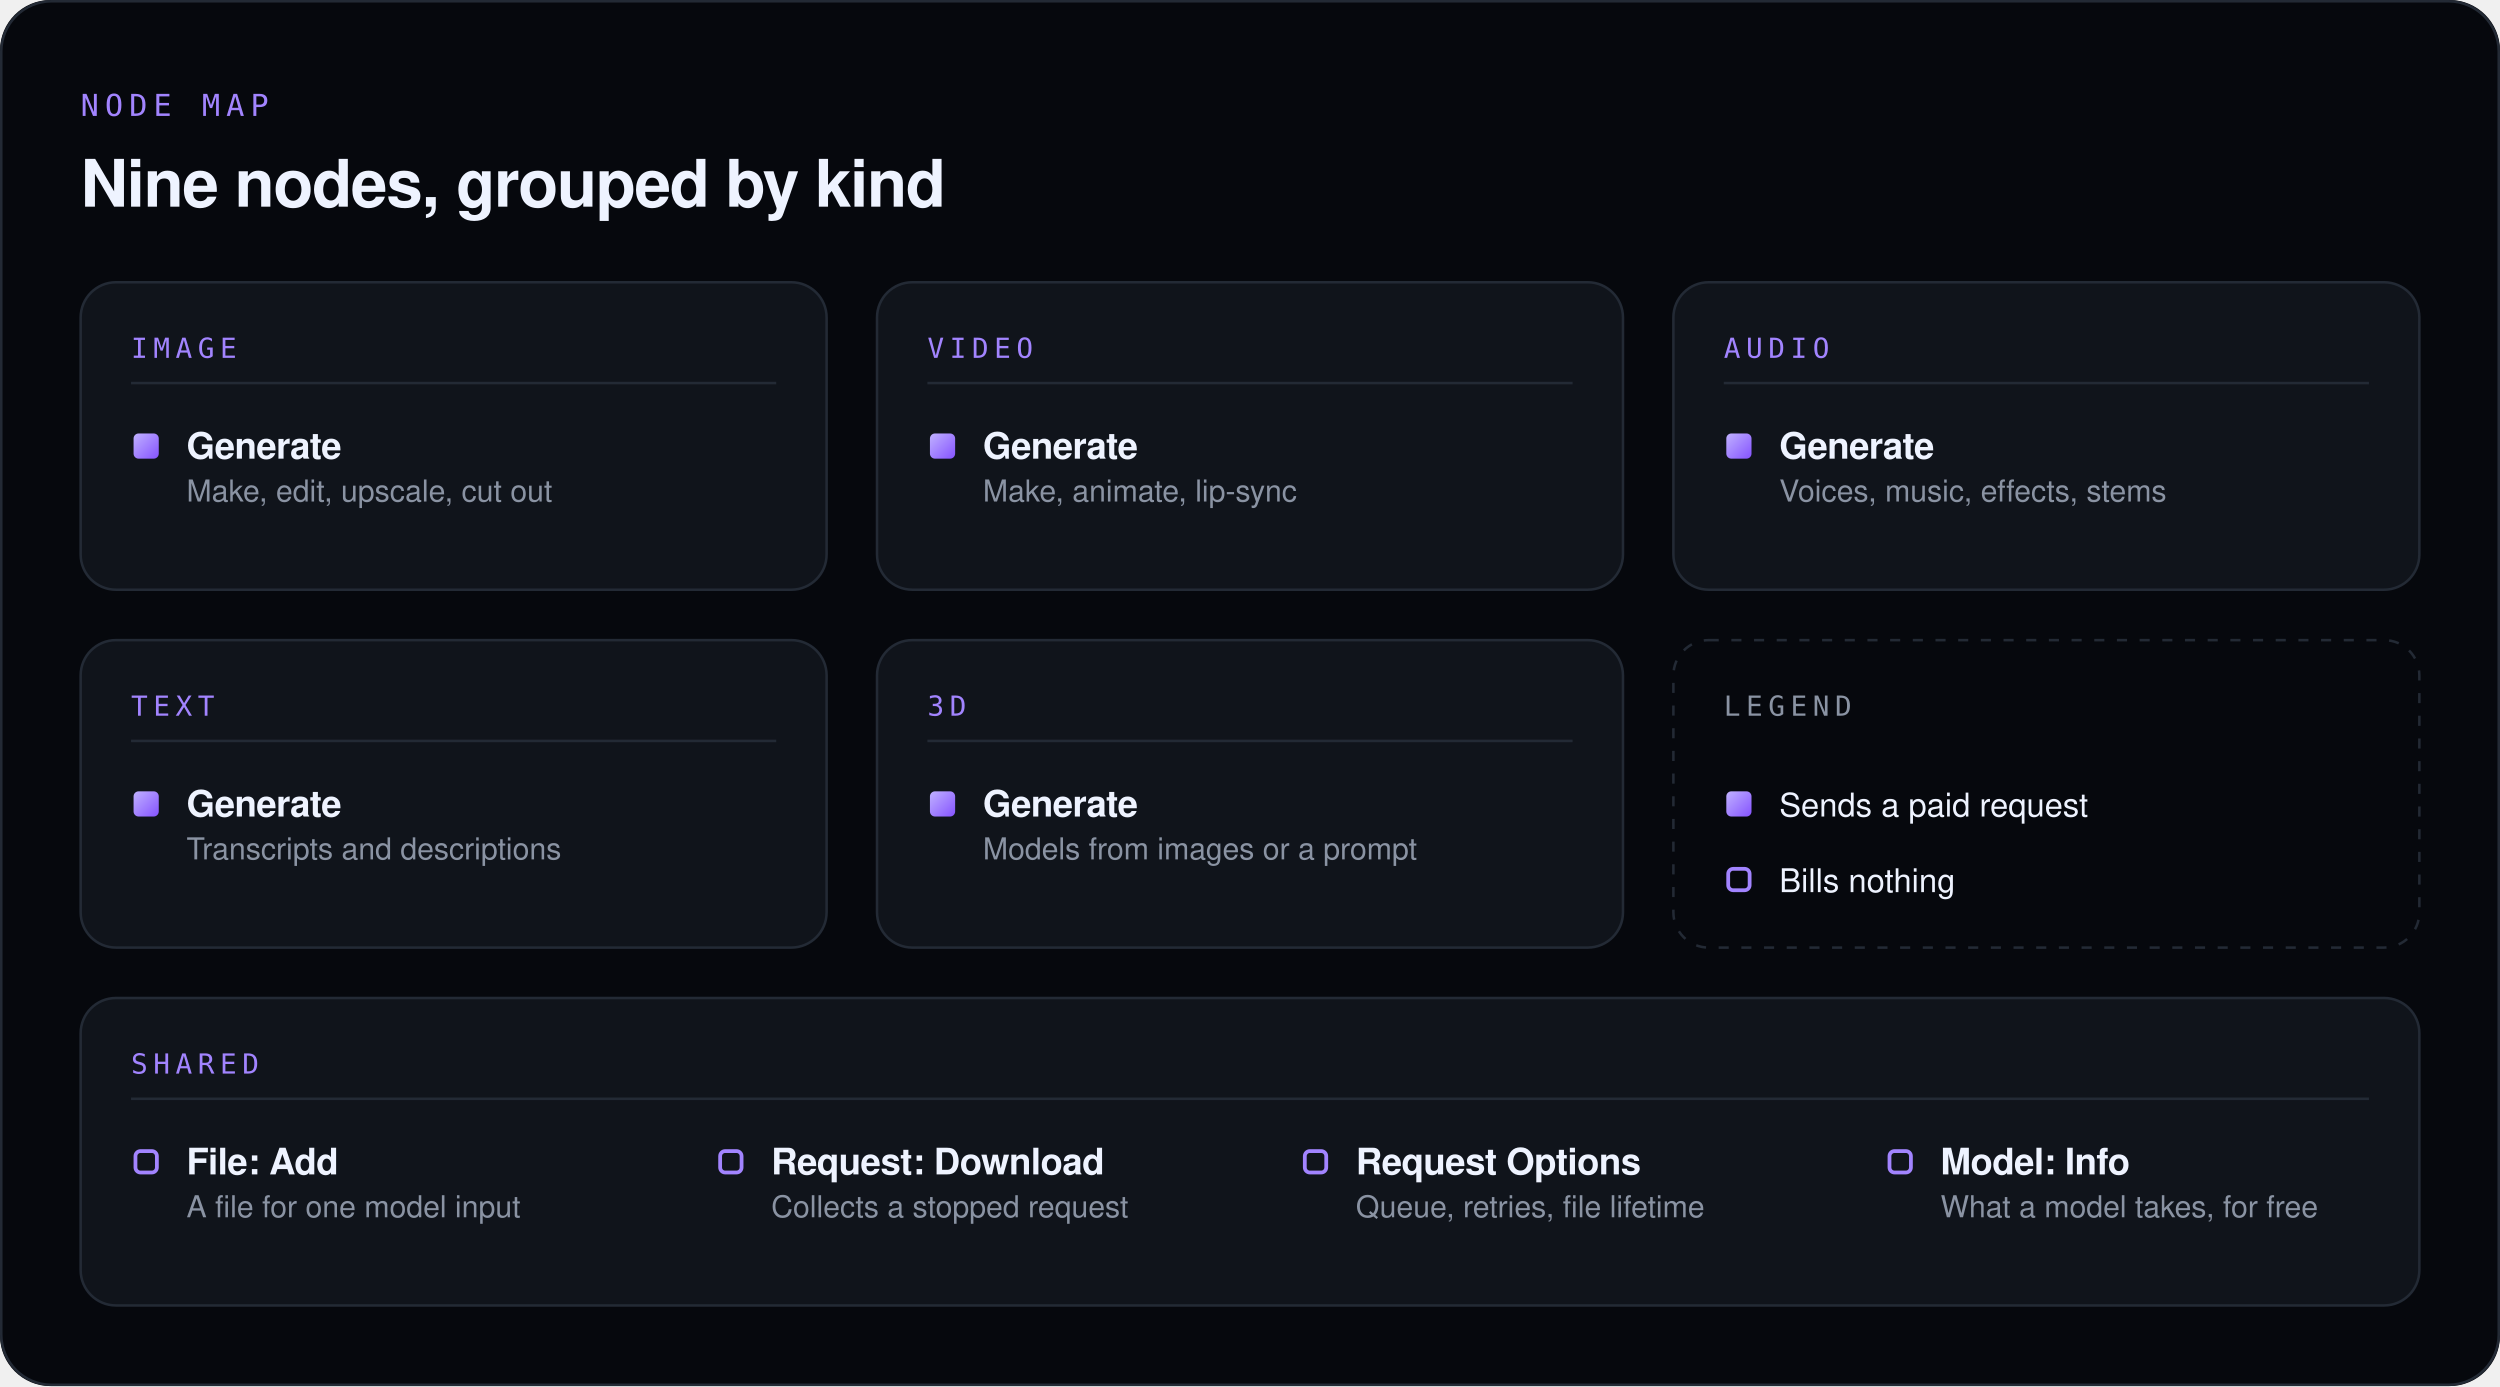
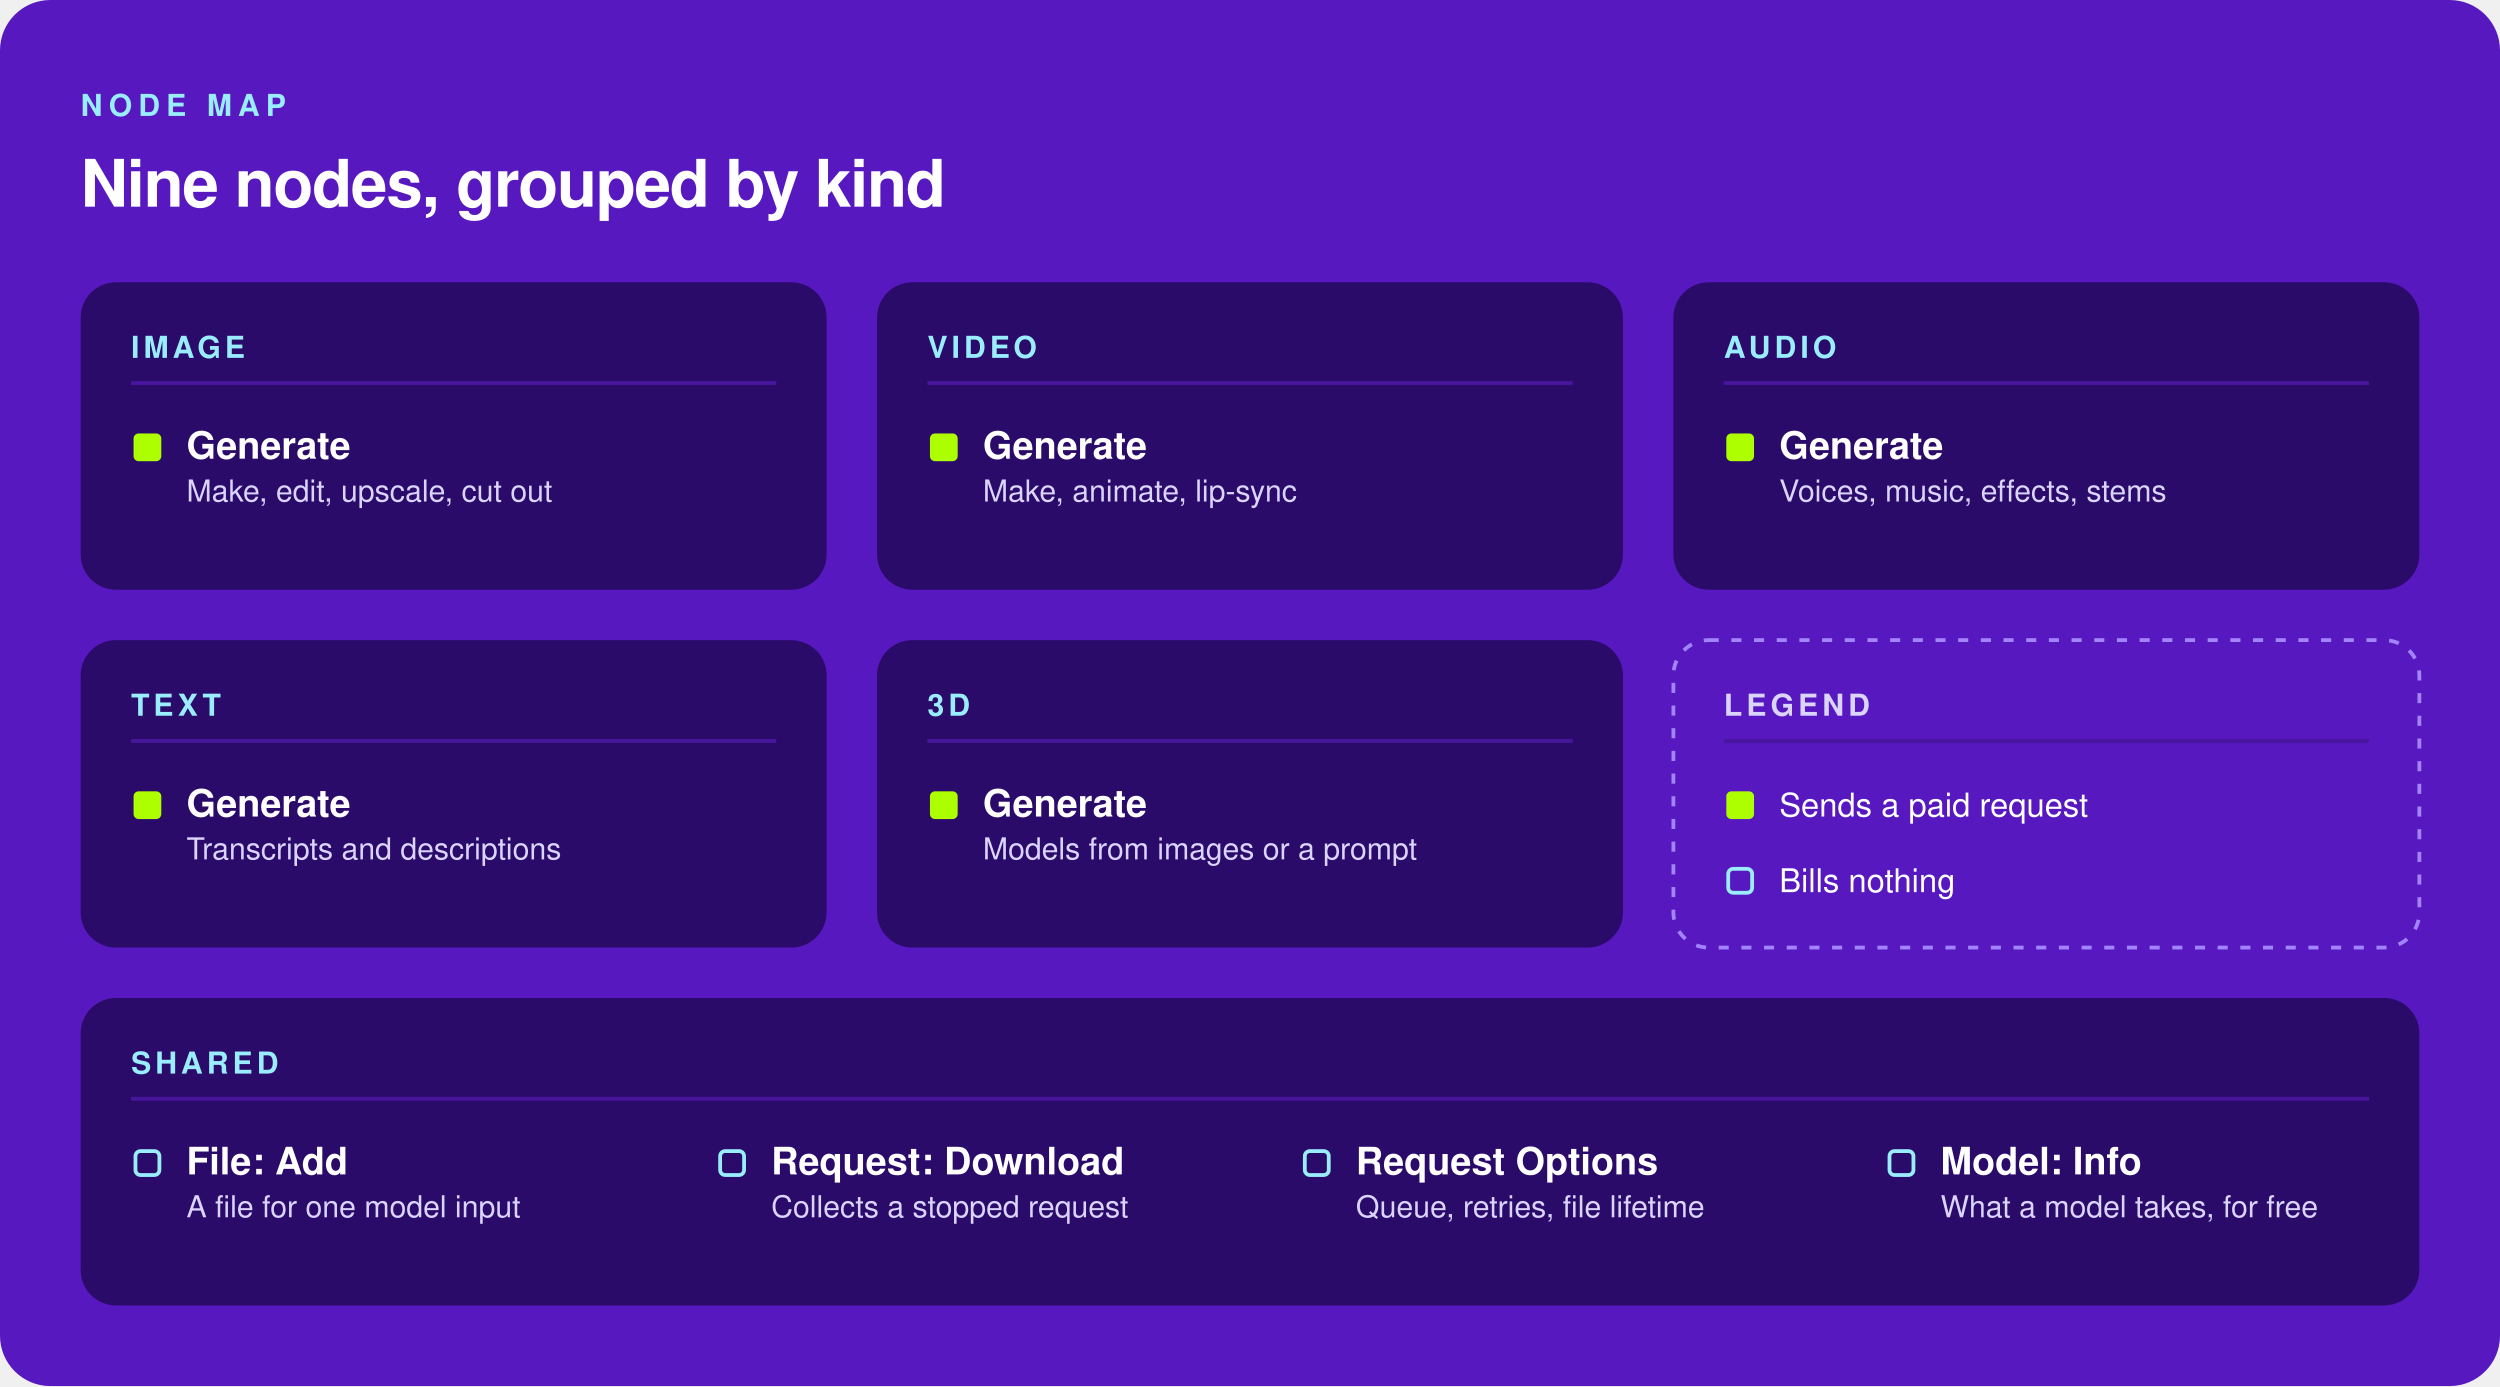
- <svg xmlns="http://www.w3.org/2000/svg" width="992" height="550" viewBox="0 0 992 550" role="img" aria-label="Node map: one card for each kind of node. Image: Generate, Video: Generate, Audio: Generate, Text: Generate, and 3D: Generate each run any fal model of their kind. File: Add feeds a file input of any paid node, and Request Options feeds any paid node. Request: Download collects requests left running, and Model: Info shows what a model takes. A violet square marks a node that sends a paid request, and a hollow square one that bills nothing.">
-   <defs>
-     <linearGradient id="accent" x1="0" y1="0" x2="1" y2="1">
-       <stop offset="0" stop-color="#C0B1FF" />
-       <stop offset="1" stop-color="#8553FF" />
-     </linearGradient>
-   </defs>
-   <rect width="992" height="550" rx="20" fill="#06080D" />
-   <rect x="0.5" y="0.5" width="991" height="549" rx="20" fill="none" stroke="#232A35" />
-   <text x="32" y="46" font-family="'SF Mono', SFMono-Regular, Menlo, Consolas, 'DejaVu Sans Mono', monospace" font-size="12" font-weight="normal" letter-spacing="2.4" fill="#A284FF" text-anchor="start">NODE MAP</text>
-   <text x="32" y="82" font-family="'Helvetica Neue', Helvetica, Arial, sans-serif" font-size="26" font-weight="bold" letter-spacing="-0.5" fill="#EEF3FF" text-anchor="start">Nine nodes, grouped by kind</text>
-   <rect x="32" y="112" width="296" height="122" rx="14" fill="#10141B" stroke="#232A35" />
-   <text x="52" y="142" font-family="'SF Mono', SFMono-Regular, Menlo, Consolas, 'DejaVu Sans Mono', monospace" font-size="11" font-weight="normal" letter-spacing="2.2" fill="#A284FF" text-anchor="start">IMAGE</text>
-   <line x1="52" y1="152" x2="308" y2="152" stroke="#232A35" />
-   <rect x="53" y="172" width="10" height="10" rx="2" fill="url(#accent)" />
-   <text x="74" y="182" font-family="'Helvetica Neue', Helvetica, Arial, sans-serif" font-size="14.5" font-weight="bold" letter-spacing="-0.2" fill="#EEF3FF" text-anchor="start">Generate</text>
-   <text x="74" y="199" font-family="'Helvetica Neue', Helvetica, Arial, sans-serif" font-size="12" font-weight="normal" letter-spacing="0" fill="#8A93A3" text-anchor="start">Make, edit, upscale, cut out</text>
-   <rect x="348" y="112" width="296" height="122" rx="14" fill="#10141B" stroke="#232A35" />
-   <text x="368" y="142" font-family="'SF Mono', SFMono-Regular, Menlo, Consolas, 'DejaVu Sans Mono', monospace" font-size="11" font-weight="normal" letter-spacing="2.2" fill="#A284FF" text-anchor="start">VIDEO</text>
-   <line x1="368" y1="152" x2="624" y2="152" stroke="#232A35" />
-   <rect x="369" y="172" width="10" height="10" rx="2" fill="url(#accent)" />
-   <text x="390" y="182" font-family="'Helvetica Neue', Helvetica, Arial, sans-serif" font-size="14.5" font-weight="bold" letter-spacing="-0.2" fill="#EEF3FF" text-anchor="start">Generate</text>
-   <text x="390" y="199" font-family="'Helvetica Neue', Helvetica, Arial, sans-serif" font-size="12" font-weight="normal" letter-spacing="0" fill="#8A93A3" text-anchor="start">Make, animate, lip-sync</text>
-   <rect x="664" y="112" width="296" height="122" rx="14" fill="#10141B" stroke="#232A35" />
-   <text x="684" y="142" font-family="'SF Mono', SFMono-Regular, Menlo, Consolas, 'DejaVu Sans Mono', monospace" font-size="11" font-weight="normal" letter-spacing="2.2" fill="#A284FF" text-anchor="start">AUDIO</text>
-   <line x1="684" y1="152" x2="940" y2="152" stroke="#232A35" />
-   <rect x="685" y="172" width="10" height="10" rx="2" fill="url(#accent)" />
-   <text x="706" y="182" font-family="'Helvetica Neue', Helvetica, Arial, sans-serif" font-size="14.5" font-weight="bold" letter-spacing="-0.2" fill="#EEF3FF" text-anchor="start">Generate</text>
-   <text x="706" y="199" font-family="'Helvetica Neue', Helvetica, Arial, sans-serif" font-size="12" font-weight="normal" letter-spacing="0" fill="#8A93A3" text-anchor="start">Voices, music, effects, stems</text>
-   <rect x="32" y="254" width="296" height="122" rx="14" fill="#10141B" stroke="#232A35" />
-   <text x="52" y="284" font-family="'SF Mono', SFMono-Regular, Menlo, Consolas, 'DejaVu Sans Mono', monospace" font-size="11" font-weight="normal" letter-spacing="2.2" fill="#A284FF" text-anchor="start">TEXT</text>
-   <line x1="52" y1="294" x2="308" y2="294" stroke="#232A35" />
-   <rect x="53" y="314" width="10" height="10" rx="2" fill="url(#accent)" />
-   <text x="74" y="324" font-family="'Helvetica Neue', Helvetica, Arial, sans-serif" font-size="14.5" font-weight="bold" letter-spacing="-0.2" fill="#EEF3FF" text-anchor="start">Generate</text>
-   <text x="74" y="341" font-family="'Helvetica Neue', Helvetica, Arial, sans-serif" font-size="12" font-weight="normal" letter-spacing="0" fill="#8A93A3" text-anchor="start">Transcripts and descriptions</text>
-   <rect x="348" y="254" width="296" height="122" rx="14" fill="#10141B" stroke="#232A35" />
-   <text x="368" y="284" font-family="'SF Mono', SFMono-Regular, Menlo, Consolas, 'DejaVu Sans Mono', monospace" font-size="11" font-weight="normal" letter-spacing="2.2" fill="#A284FF" text-anchor="start">3D</text>
-   <line x1="368" y1="294" x2="624" y2="294" stroke="#232A35" />
-   <rect x="369" y="314" width="10" height="10" rx="2" fill="url(#accent)" />
-   <text x="390" y="324" font-family="'Helvetica Neue', Helvetica, Arial, sans-serif" font-size="14.5" font-weight="bold" letter-spacing="-0.2" fill="#EEF3FF" text-anchor="start">Generate</text>
-   <text x="390" y="341" font-family="'Helvetica Neue', Helvetica, Arial, sans-serif" font-size="12" font-weight="normal" letter-spacing="0" fill="#8A93A3" text-anchor="start">Models from images or a prompt</text>
-   <rect x="664" y="254" width="296" height="122" rx="14" fill="none" stroke="#232A35" stroke-dasharray="4 5" />
-   <text x="684" y="284" font-family="'SF Mono', SFMono-Regular, Menlo, Consolas, 'DejaVu Sans Mono', monospace" font-size="11" font-weight="normal" letter-spacing="2.2" fill="#8A93A3" text-anchor="start">LEGEND</text>
-   <rect x="685" y="314" width="10" height="10" rx="2" fill="url(#accent)" />
-   <text x="706" y="324" font-family="'Helvetica Neue', Helvetica, Arial, sans-serif" font-size="13" font-weight="normal" letter-spacing="0" fill="#EEF3FF" text-anchor="start">Sends a paid request</text>
-   <rect x="685.75" y="344.75" width="8.5" height="8.5" rx="2" fill="#06080D" stroke="#A284FF" stroke-width="1.5" />
-   <text x="706" y="354" font-family="'Helvetica Neue', Helvetica, Arial, sans-serif" font-size="13" font-weight="normal" letter-spacing="0" fill="#EEF3FF" text-anchor="start">Bills nothing</text>
-   <rect x="32" y="396" width="928" height="122" rx="14" fill="#10141B" stroke="#232A35" />
-   <text x="52" y="426" font-family="'SF Mono', SFMono-Regular, Menlo, Consolas, 'DejaVu Sans Mono', monospace" font-size="11" font-weight="normal" letter-spacing="2.2" fill="#A284FF" text-anchor="start">SHARED</text>
-   <line x1="52" y1="436" x2="940" y2="436" stroke="#232A35" />
-   <rect x="53.75" y="456.75" width="8.5" height="8.5" rx="2" fill="#10141B" stroke="#A284FF" stroke-width="1.5" />
-   <text x="74" y="466" font-family="'Helvetica Neue', Helvetica, Arial, sans-serif" font-size="14.5" font-weight="bold" letter-spacing="-0.2" fill="#EEF3FF" text-anchor="start">File: Add</text>
-   <text x="74" y="483" font-family="'Helvetica Neue', Helvetica, Arial, sans-serif" font-size="12" font-weight="normal" letter-spacing="0" fill="#8A93A3" text-anchor="start">A file for one model input</text>
-   <rect x="285.75" y="456.75" width="8.5" height="8.5" rx="2" fill="#10141B" stroke="#A284FF" stroke-width="1.5" />
-   <text x="306" y="466" font-family="'Helvetica Neue', Helvetica, Arial, sans-serif" font-size="14.5" font-weight="bold" letter-spacing="-0.2" fill="#EEF3FF" text-anchor="start">Request: Download</text>
-   <text x="306" y="483" font-family="'Helvetica Neue', Helvetica, Arial, sans-serif" font-size="12" font-weight="normal" letter-spacing="0" fill="#8A93A3" text-anchor="start">Collects a stopped request</text>
-   <rect x="517.75" y="456.75" width="8.5" height="8.5" rx="2" fill="#10141B" stroke="#A284FF" stroke-width="1.5" />
-   <text x="538" y="466" font-family="'Helvetica Neue', Helvetica, Arial, sans-serif" font-size="14.5" font-weight="bold" letter-spacing="-0.2" fill="#EEF3FF" text-anchor="start">Request Options</text>
-   <text x="538" y="483" font-family="'Helvetica Neue', Helvetica, Arial, sans-serif" font-size="12" font-weight="normal" letter-spacing="0" fill="#8A93A3" text-anchor="start">Queue, retries, file lifetime</text>
-   <rect x="749.75" y="456.75" width="8.5" height="8.5" rx="2" fill="#10141B" stroke="#A284FF" stroke-width="1.5" />
-   <text x="770" y="466" font-family="'Helvetica Neue', Helvetica, Arial, sans-serif" font-size="14.5" font-weight="bold" letter-spacing="-0.2" fill="#EEF3FF" text-anchor="start">Model: Info</text>
-   <text x="770" y="483" font-family="'Helvetica Neue', Helvetica, Arial, sans-serif" font-size="12" font-weight="normal" letter-spacing="0" fill="#8A93A3" text-anchor="start">What a model takes, for free</text>
+ <svg xmlns="http://www.w3.org/2000/svg" width="992" height="550" viewBox="0 0 992 550" role="img" aria-label="Node map: one card for each kind of node. Image: Generate, Video: Generate, Audio: Generate, Text: Generate, and 3D: Generate each run any fal model of their kind. File: Add feeds a file input of any paid node, and Request Options feeds any paid node. Request: Download collects requests left running, and Model: Info shows what a model takes. A lime square marks a node that sends a paid request, and a hollow square one that bills nothing.">
+   <rect width="992" height="550" rx="20" fill="#5718C0" />
+   <text x="32" y="46" font-family="Helvetica Neue, Helvetica, Arial, sans-serif" font-size="12" font-weight="700" fill="#99EDFF" text-anchor="start" letter-spacing="2.4">NODE MAP</text>
+   <text x="32" y="82" font-family="Helvetica Neue, Helvetica, Arial, sans-serif" font-size="26" font-weight="700" fill="#FFFFFF" text-anchor="start" letter-spacing="-0.5">Nine nodes, grouped by kind</text>
+   <rect x="32" y="112" width="296" height="122" rx="14" fill="#2B0B6A" />
+   <text x="52" y="142" font-family="Helvetica Neue, Helvetica, Arial, sans-serif" font-size="12" font-weight="700" fill="#99EDFF" text-anchor="start" letter-spacing="1.6">IMAGE</text>
+   <path d="M52 152H308" stroke="#48169C" stroke-width="1.5" />
+   <rect x="53" y="172" width="11" height="11" rx="2" fill="#ADFF00" />
+   <text x="74" y="182" font-family="Helvetica Neue, Helvetica, Arial, sans-serif" font-size="15" font-weight="700" fill="#FFFFFF" text-anchor="start">Generate</text>
+   <text x="74" y="199" font-family="Helvetica Neue, Helvetica, Arial, sans-serif" font-size="12" font-weight="400" fill="#DAD4FF" text-anchor="start">Make, edit, upscale, cut out</text>
+   <rect x="348" y="112" width="296" height="122" rx="14" fill="#2B0B6A" />
+   <text x="368" y="142" font-family="Helvetica Neue, Helvetica, Arial, sans-serif" font-size="12" font-weight="700" fill="#99EDFF" text-anchor="start" letter-spacing="1.6">VIDEO</text>
+   <path d="M368 152H624" stroke="#48169C" stroke-width="1.5" />
+   <rect x="369" y="172" width="11" height="11" rx="2" fill="#ADFF00" />
+   <text x="390" y="182" font-family="Helvetica Neue, Helvetica, Arial, sans-serif" font-size="15" font-weight="700" fill="#FFFFFF" text-anchor="start">Generate</text>
+   <text x="390" y="199" font-family="Helvetica Neue, Helvetica, Arial, sans-serif" font-size="12" font-weight="400" fill="#DAD4FF" text-anchor="start">Make, animate, lip-sync</text>
+   <rect x="664" y="112" width="296" height="122" rx="14" fill="#2B0B6A" />
+   <text x="684" y="142" font-family="Helvetica Neue, Helvetica, Arial, sans-serif" font-size="12" font-weight="700" fill="#99EDFF" text-anchor="start" letter-spacing="1.6">AUDIO</text>
+   <path d="M684 152H940" stroke="#48169C" stroke-width="1.5" />
+   <rect x="685" y="172" width="11" height="11" rx="2" fill="#ADFF00" />
+   <text x="706" y="182" font-family="Helvetica Neue, Helvetica, Arial, sans-serif" font-size="15" font-weight="700" fill="#FFFFFF" text-anchor="start">Generate</text>
+   <text x="706" y="199" font-family="Helvetica Neue, Helvetica, Arial, sans-serif" font-size="12" font-weight="400" fill="#DAD4FF" text-anchor="start">Voices, music, effects, stems</text>
+   <rect x="32" y="254" width="296" height="122" rx="14" fill="#2B0B6A" />
+   <text x="52" y="284" font-family="Helvetica Neue, Helvetica, Arial, sans-serif" font-size="12" font-weight="700" fill="#99EDFF" text-anchor="start" letter-spacing="1.6">TEXT</text>
+   <path d="M52 294H308" stroke="#48169C" stroke-width="1.5" />
+   <rect x="53" y="314" width="11" height="11" rx="2" fill="#ADFF00" />
+   <text x="74" y="324" font-family="Helvetica Neue, Helvetica, Arial, sans-serif" font-size="15" font-weight="700" fill="#FFFFFF" text-anchor="start">Generate</text>
+   <text x="74" y="341" font-family="Helvetica Neue, Helvetica, Arial, sans-serif" font-size="12" font-weight="400" fill="#DAD4FF" text-anchor="start">Transcripts and descriptions</text>
+   <rect x="348" y="254" width="296" height="122" rx="14" fill="#2B0B6A" />
+   <text x="368" y="284" font-family="Helvetica Neue, Helvetica, Arial, sans-serif" font-size="12" font-weight="700" fill="#99EDFF" text-anchor="start" letter-spacing="1.6">3D</text>
+   <path d="M368 294H624" stroke="#48169C" stroke-width="1.5" />
+   <rect x="369" y="314" width="11" height="11" rx="2" fill="#ADFF00" />
+   <text x="390" y="324" font-family="Helvetica Neue, Helvetica, Arial, sans-serif" font-size="15" font-weight="700" fill="#FFFFFF" text-anchor="start">Generate</text>
+   <text x="390" y="341" font-family="Helvetica Neue, Helvetica, Arial, sans-serif" font-size="12" font-weight="400" fill="#DAD4FF" text-anchor="start">Models from images or a prompt</text>
+   <rect x="664" y="254" width="296" height="122" rx="14" fill="none" stroke="#A284FF" stroke-width="1.5" stroke-dasharray="4 5" />
+   <text x="684" y="284" font-family="Helvetica Neue, Helvetica, Arial, sans-serif" font-size="12" font-weight="700" fill="#DAD4FF" text-anchor="start" letter-spacing="1.6">LEGEND</text>
+   <path d="M684 294H940" stroke="#48169C" stroke-width="1.5" />
+   <rect x="685" y="314" width="11" height="11" rx="2" fill="#ADFF00" />
+   <text x="706" y="324" font-family="Helvetica Neue, Helvetica, Arial, sans-serif" font-size="13" font-weight="400" fill="#FFFFFF" text-anchor="start">Sends a paid request</text>
+   <rect x="685.75" y="344.75" width="9.5" height="9.5" rx="2" fill="none" stroke="#99EDFF" stroke-width="1.5" />
+   <text x="706" y="354" font-family="Helvetica Neue, Helvetica, Arial, sans-serif" font-size="13" font-weight="400" fill="#FFFFFF" text-anchor="start">Bills nothing</text>
+   <rect x="32" y="396" width="928" height="122" rx="14" fill="#2B0B6A" />
+   <text x="52" y="426" font-family="Helvetica Neue, Helvetica, Arial, sans-serif" font-size="12" font-weight="700" fill="#99EDFF" text-anchor="start" letter-spacing="1.6">SHARED</text>
+   <path d="M52 436H940" stroke="#48169C" stroke-width="1.5" />
+   <rect x="53.75" y="456.75" width="9.5" height="9.5" rx="2" fill="none" stroke="#99EDFF" stroke-width="1.5" />
+   <text x="74" y="466" font-family="Helvetica Neue, Helvetica, Arial, sans-serif" font-size="15" font-weight="700" fill="#FFFFFF" text-anchor="start">File: Add</text>
+   <text x="74" y="483" font-family="Helvetica Neue, Helvetica, Arial, sans-serif" font-size="12" font-weight="400" fill="#DAD4FF" text-anchor="start">A file for one model input</text>
+   <rect x="285.75" y="456.75" width="9.5" height="9.5" rx="2" fill="none" stroke="#99EDFF" stroke-width="1.5" />
+   <text x="306" y="466" font-family="Helvetica Neue, Helvetica, Arial, sans-serif" font-size="15" font-weight="700" fill="#FFFFFF" text-anchor="start">Request: Download</text>
+   <text x="306" y="483" font-family="Helvetica Neue, Helvetica, Arial, sans-serif" font-size="12" font-weight="400" fill="#DAD4FF" text-anchor="start">Collects a stopped request</text>
+   <rect x="517.75" y="456.75" width="9.5" height="9.5" rx="2" fill="none" stroke="#99EDFF" stroke-width="1.5" />
+   <text x="538" y="466" font-family="Helvetica Neue, Helvetica, Arial, sans-serif" font-size="15" font-weight="700" fill="#FFFFFF" text-anchor="start">Request Options</text>
+   <text x="538" y="483" font-family="Helvetica Neue, Helvetica, Arial, sans-serif" font-size="12" font-weight="400" fill="#DAD4FF" text-anchor="start">Queue, retries, file lifetime</text>
+   <rect x="749.75" y="456.75" width="9.5" height="9.5" rx="2" fill="none" stroke="#99EDFF" stroke-width="1.5" />
+   <text x="770" y="466" font-family="Helvetica Neue, Helvetica, Arial, sans-serif" font-size="15" font-weight="700" fill="#FFFFFF" text-anchor="start">Model: Info</text>
+   <text x="770" y="483" font-family="Helvetica Neue, Helvetica, Arial, sans-serif" font-size="12" font-weight="400" fill="#DAD4FF" text-anchor="start">What a model takes, for free</text>
</svg>
